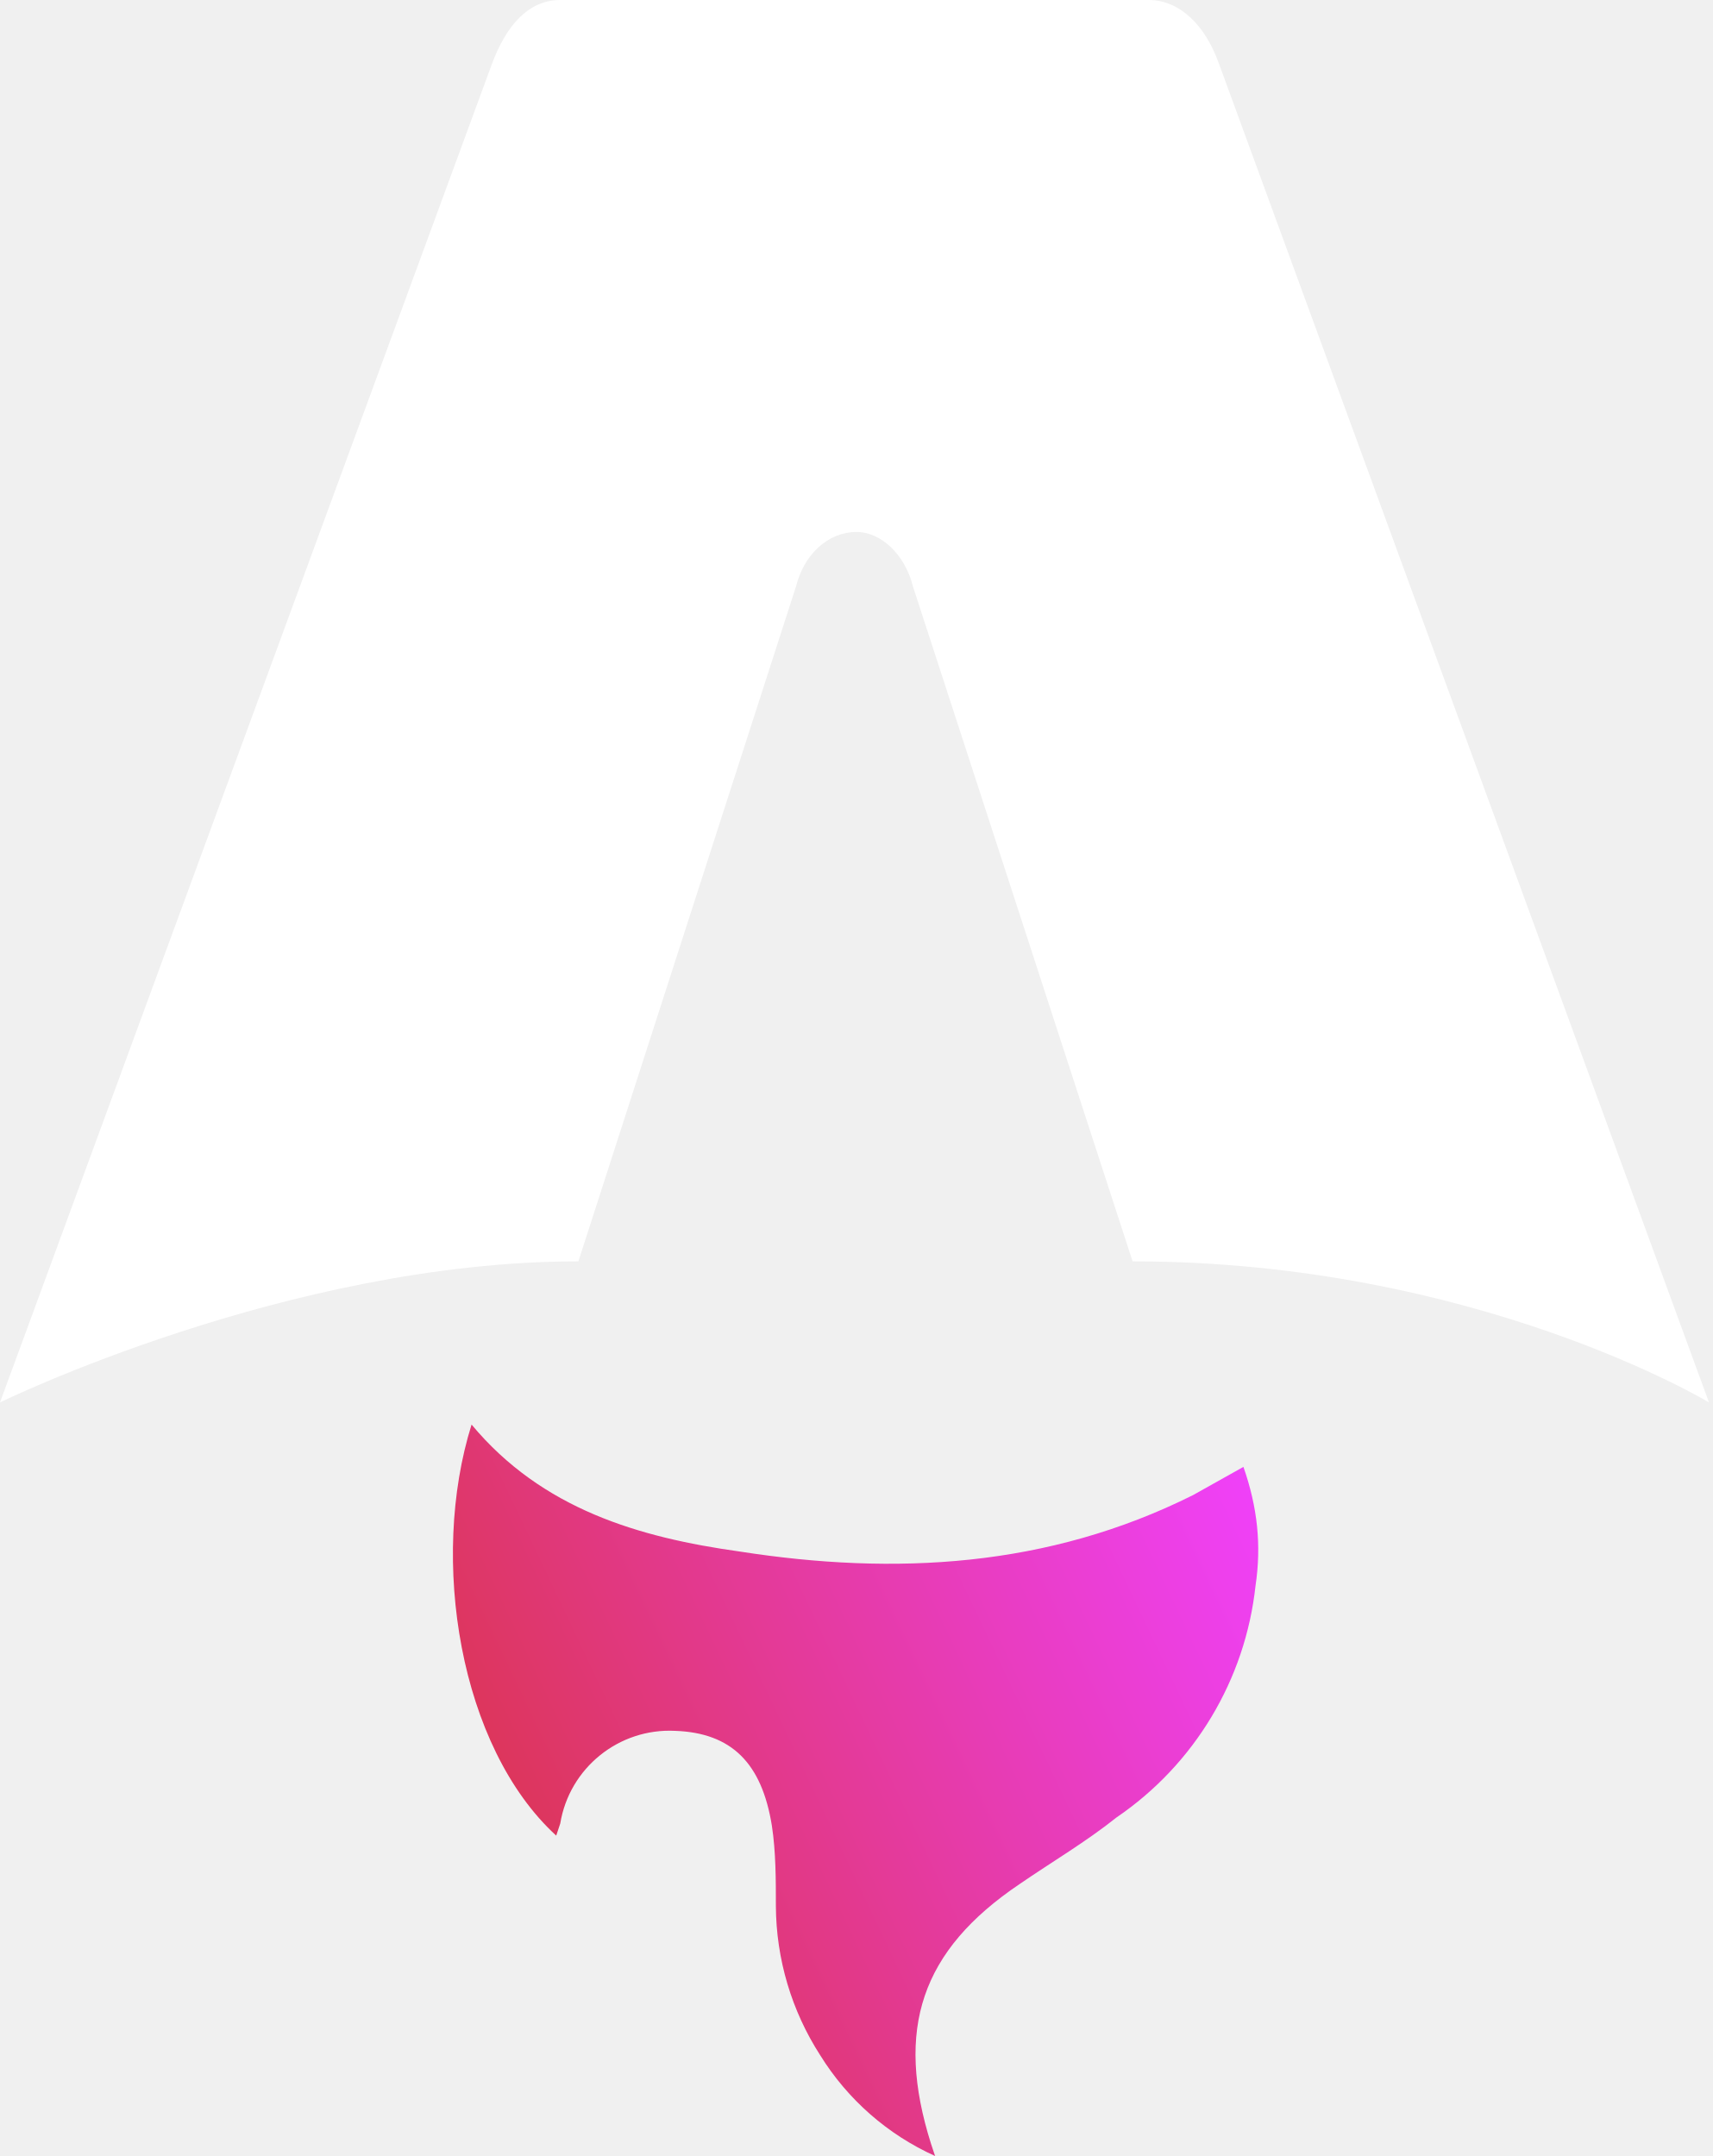
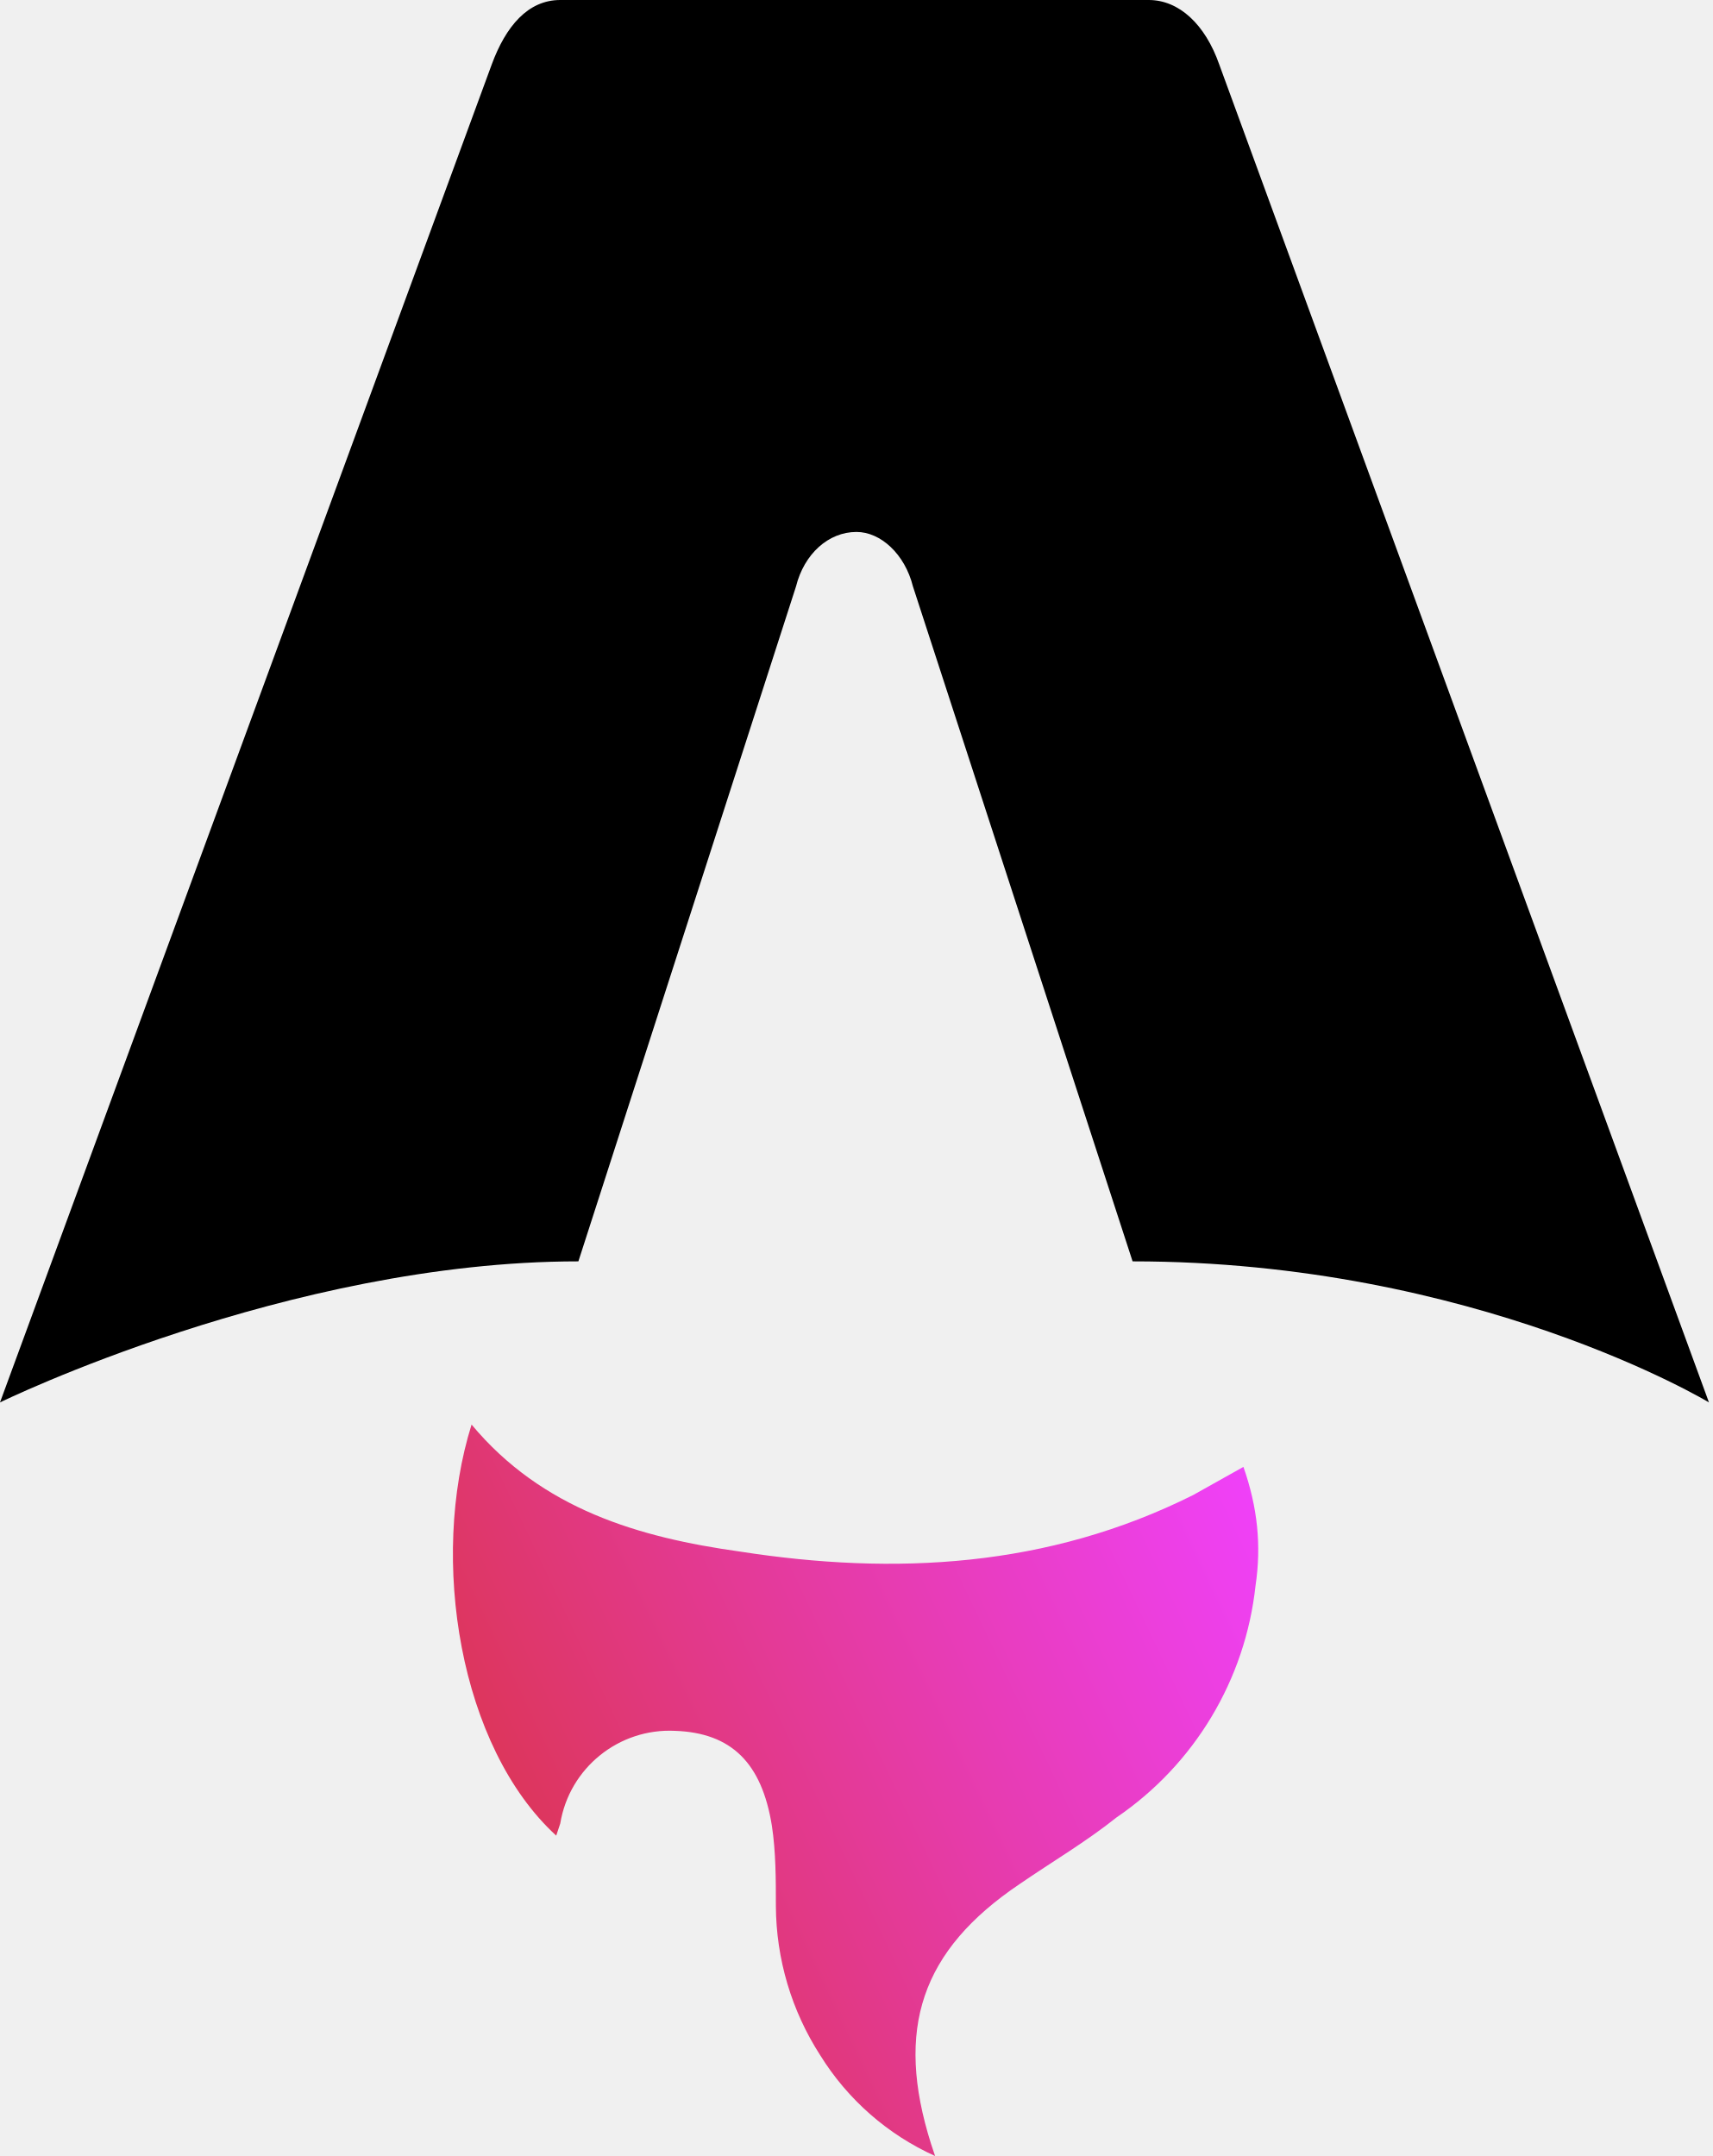
<svg xmlns="http://www.w3.org/2000/svg" viewBox="0 0 85 107">
  <path fill="url(#paint0_linear_1_59)" d="M27.6 91.1c-4.8-4.4-6.3-13.7-4.2-20.4 3.5 4.2 8.3 5.6 13.3 6.3 7.7 1.2 15.3.8 22.5-2.8l2.5-1.4c.7 2 .9 3.9.6 5.9a16 16 0 0 1-6.9 11.5c-1.5 1.2-3.2 2.2-4.8 3.3-4.9 3.3-6.2 7.2-4.4 12.9l.2.6a13 13 0 0 1-5.7-5 13.8 13.8 0 0 1-2.2-7.4c0-1.3 0-2.7-.2-4-.5-3.1-2-4.6-4.8-4.7a5.5 5.5 0 0 0-5.7 4.6l-.2.6Z" />
-   <path fill="#fff" d="M0 69.6s14.3-7 28.7-7l10.8-33.5c.4-1.6 1.6-2.7 3-2.7 1.2 0 2.4 1.1 2.8 2.7l10.9 33.5c17 0 28.6 7 28.6 7L60.5 3.2c-.7-2-2-3.2-3.5-3.2H27.8c-1.6 0-2.7 1.3-3.4 3.2L0 69.6Z" />
+   <path fill="currentColor" d="M0 69.6s14.3-7 28.7-7l10.8-33.5c.4-1.6 1.6-2.7 3-2.7 1.2 0 2.4 1.1 2.8 2.7l10.9 33.5c17 0 28.6 7 28.6 7L60.5 3.2c-.7-2-2-3.2-3.5-3.2H27.8c-1.6 0-2.7 1.3-3.4 3.2L0 69.6Z" />
  <defs>
    <linearGradient id="paint0_linear_1_59" x1="22.5" x2="69.1" y1="107" y2="84.9" gradientUnits="userSpaceOnUse">
      <stop stop-color="#D83333" />
      <stop offset="1" stop-color="#F041FF" />
    </linearGradient>
  </defs>
</svg>
